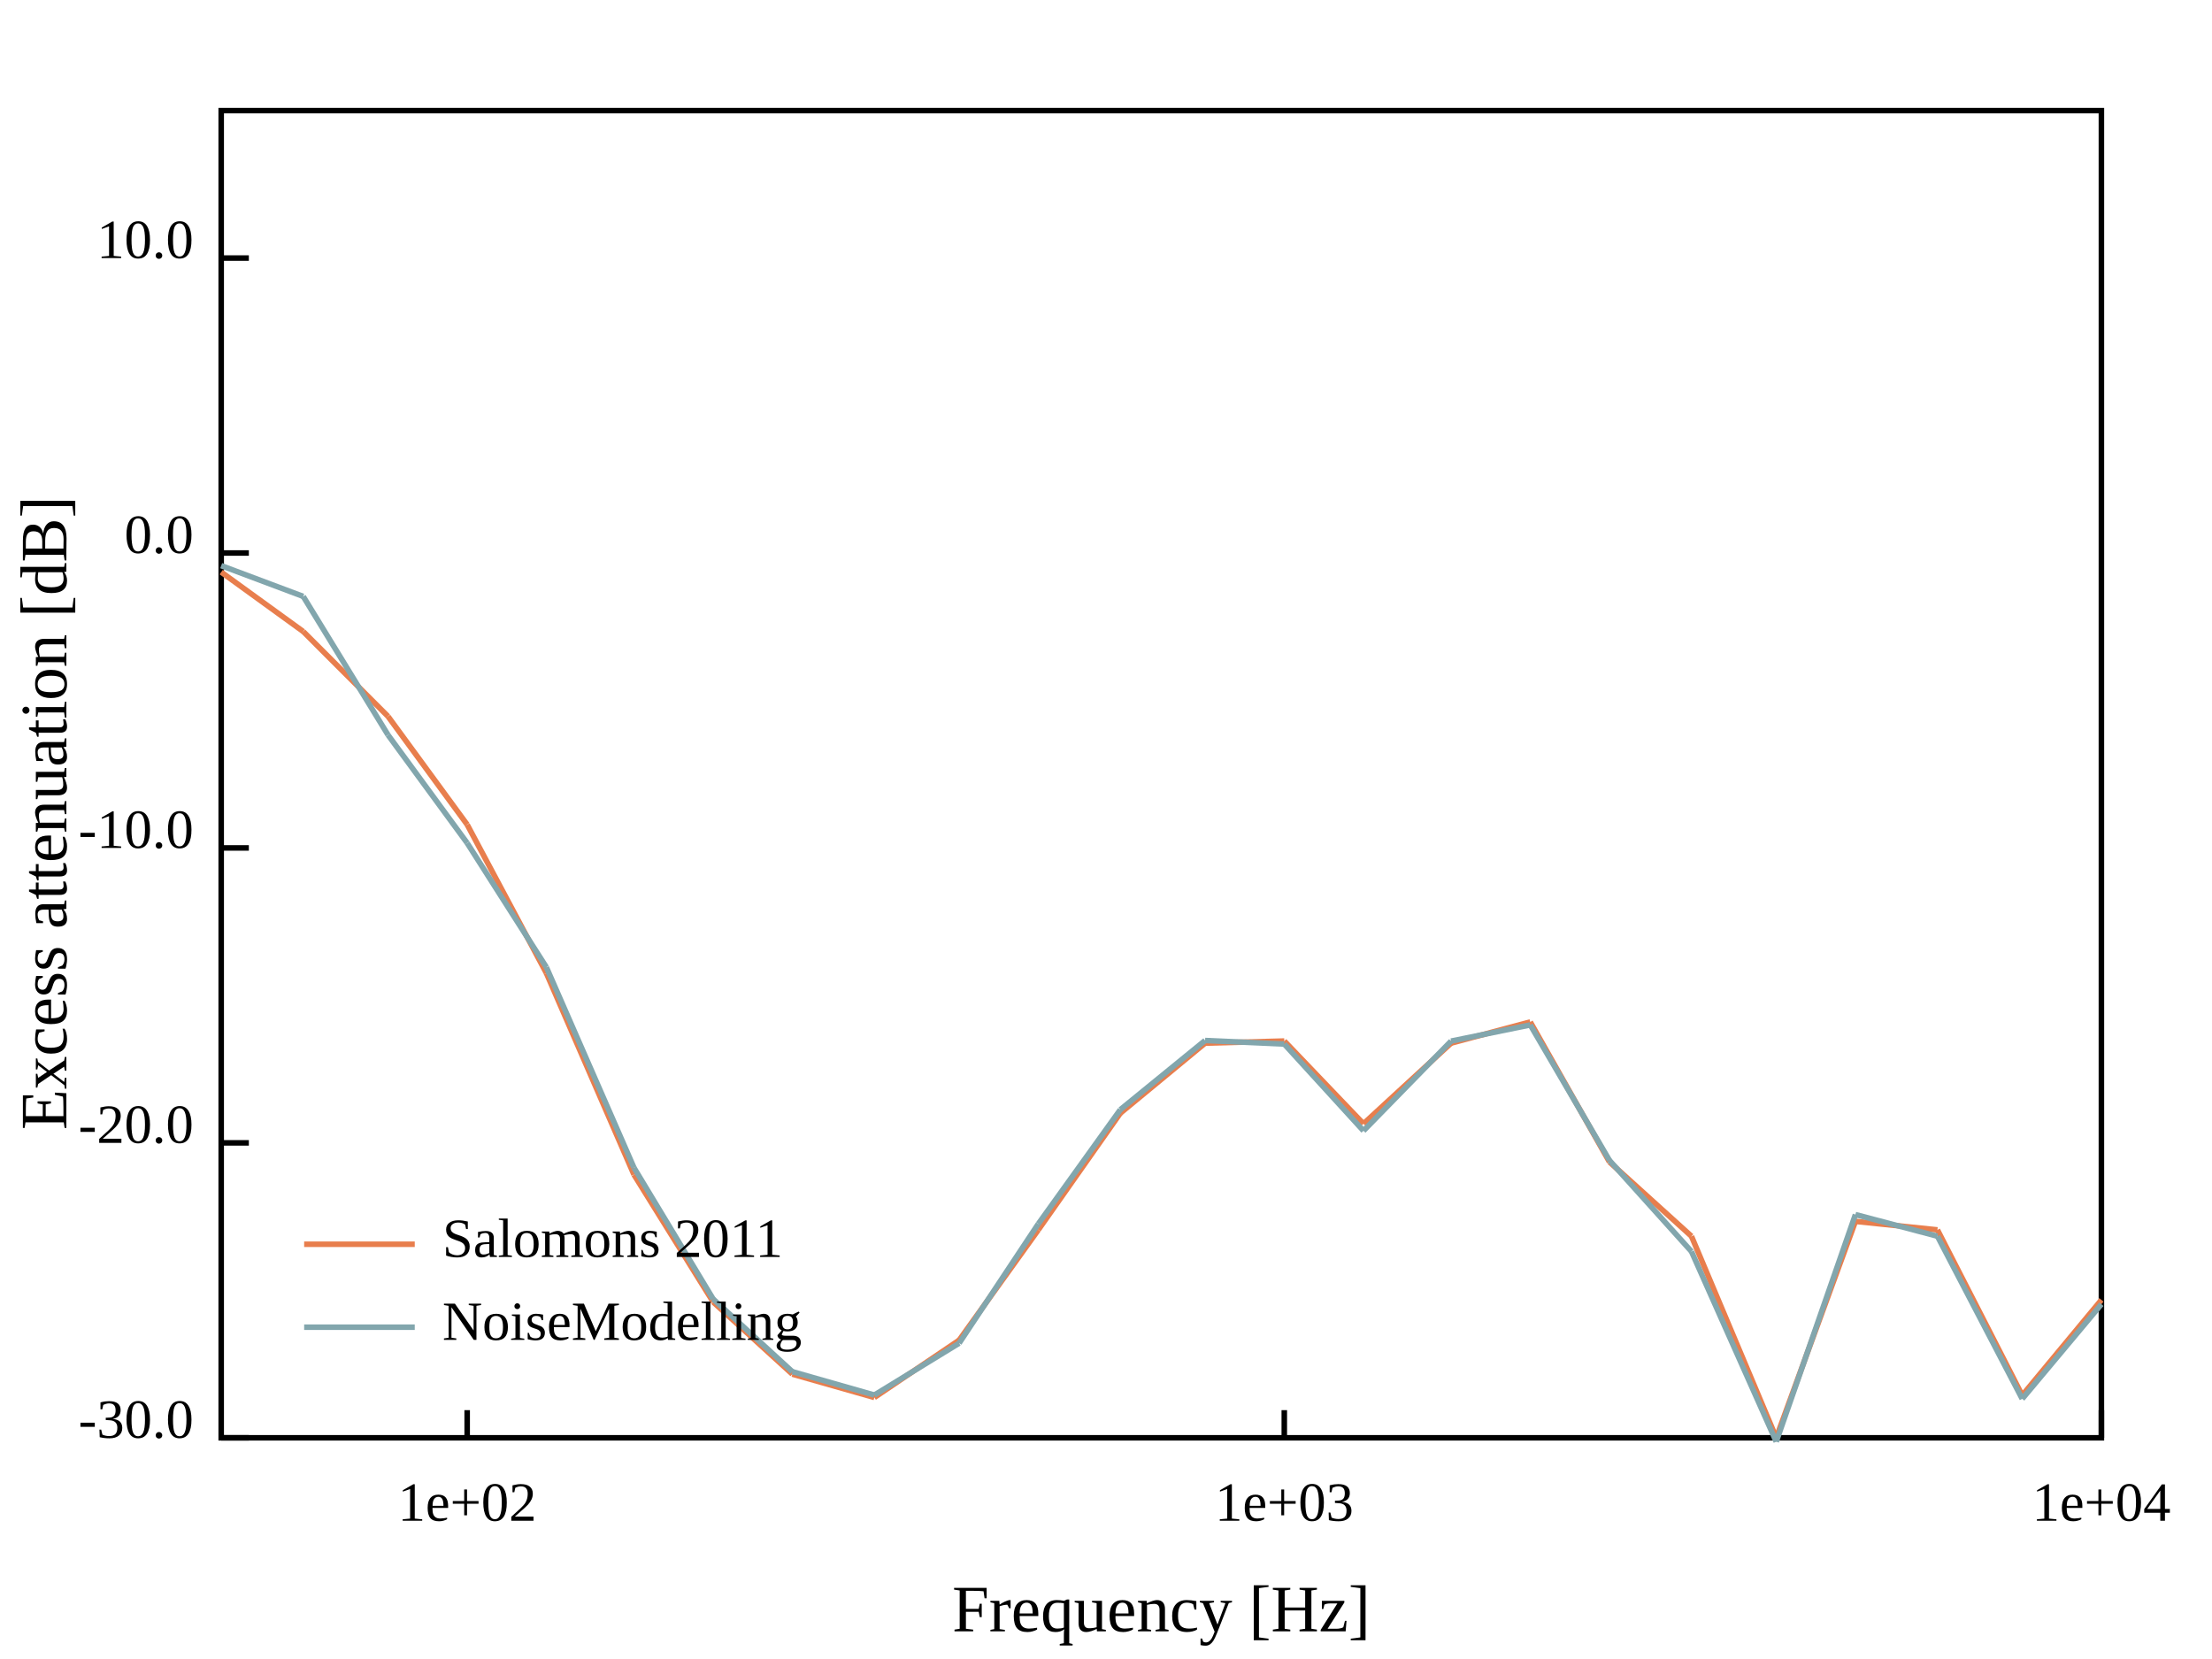
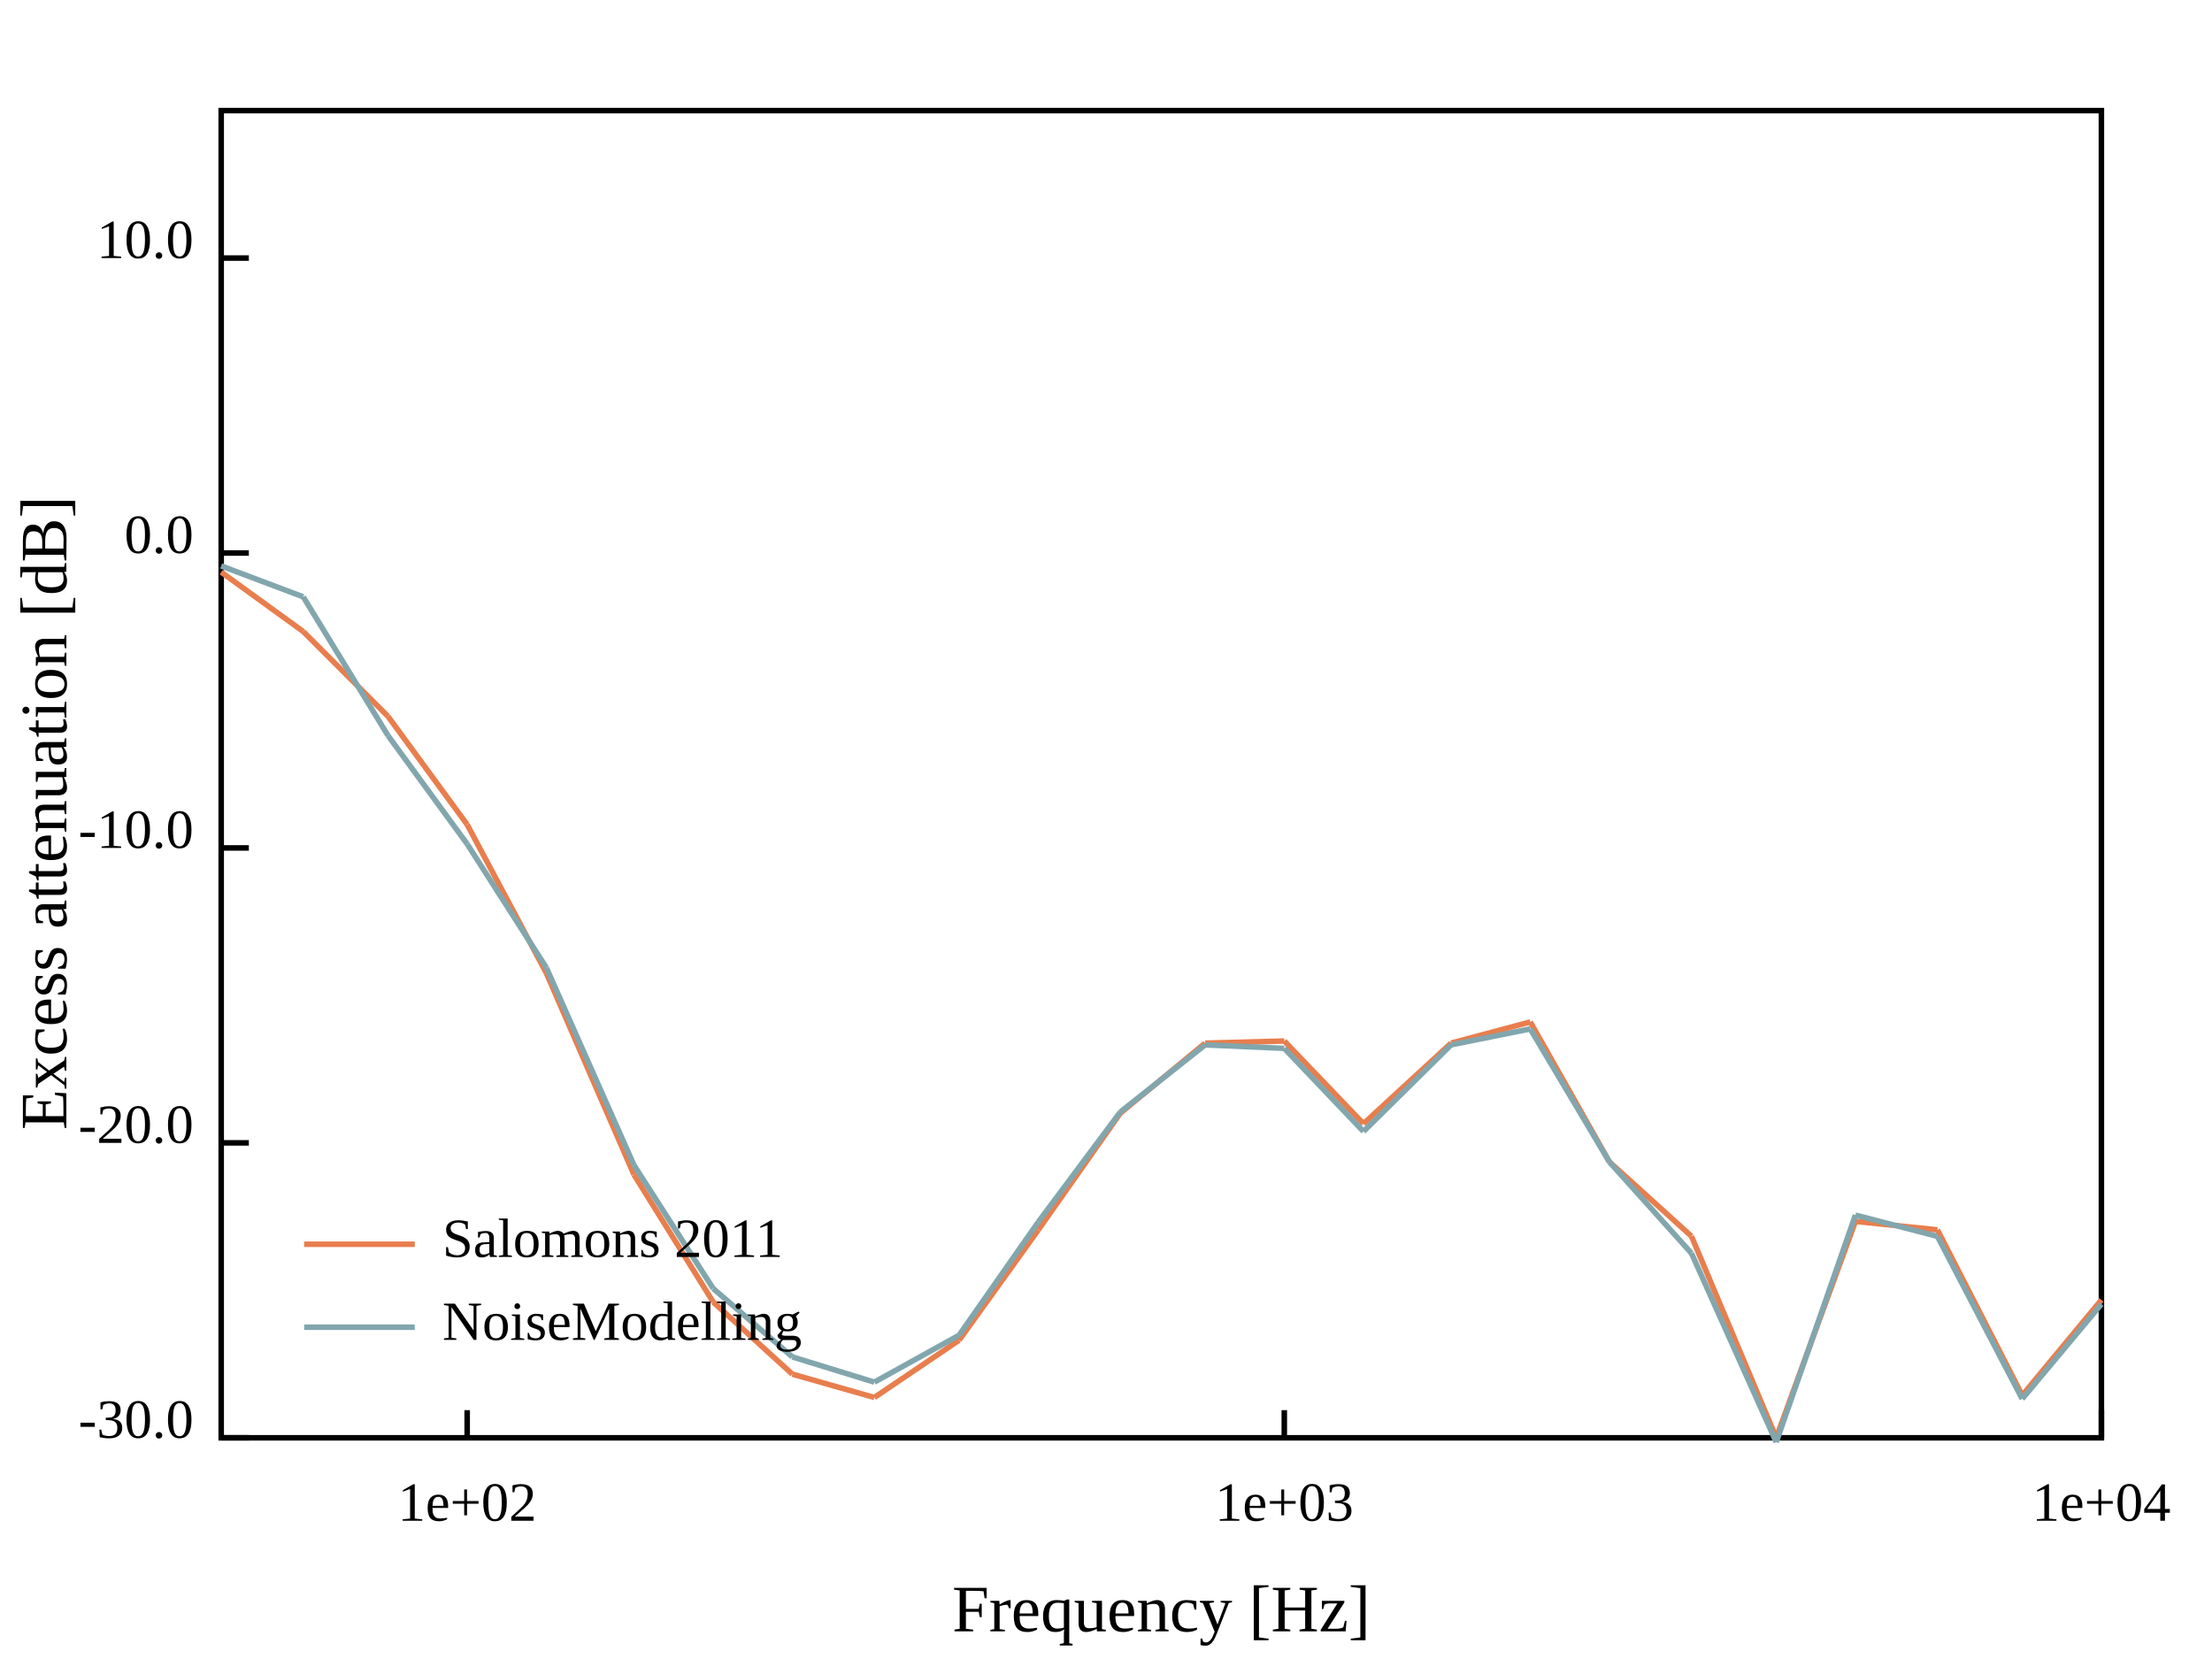
<svg xmlns="http://www.w3.org/2000/svg" height="300" width="400">
  <rect width="400" height="300" x="0" y="0" style="fill:white; stroke:none" />
  <rect width="340" height="240" x="40" y="20" style="fill:none; stroke-width:1;stroke:black" />
  <line x1="40" y1="260" x2="45" y2="260" style="fill:none; stroke-width:1; stroke:black" />
  <text x="35" y="260" text-anchor="end" style="stroke:none; fill:black; font-size:smaller">-30.0</text>
  <line x1="40" y1="206.667" x2="45" y2="206.667" style="fill:none; stroke-width:1; stroke:black" />
  <text x="35" y="206.667" text-anchor="end" style="stroke:none; fill:black; font-size:smaller">-20.0</text>
  <line x1="40" y1="153.333" x2="45" y2="153.333" style="fill:none; stroke-width:1; stroke:black" />
  <text x="35" y="153.333" text-anchor="end" style="stroke:none; fill:black; font-size:smaller">-10.0</text>
  <line x1="40" y1="100" x2="45" y2="100" style="fill:none; stroke-width:1; stroke:black" />
  <text x="35" y="100" text-anchor="end" style="stroke:none; fill:black; font-size:smaller">0.0</text>
  <line x1="40" y1="46.667" x2="45" y2="46.667" style="fill:none; stroke-width:1; stroke:black" />
  <text x="35" y="46.667" text-anchor="end" style="stroke:none; fill:black; font-size:smaller">10.0</text>
  <line x1="84.48" y1="260" x2="84.48" y2="255" style="fill:none; stroke-width:1; stroke:black" />
  <text x="84.48" y="275" text-anchor="middle" style="stroke:none; fill:black; font-size:smaller">1e+02</text>
  <line x1="232.24" y1="260" x2="232.24" y2="255" style="fill:none; stroke-width:1; stroke:black" />
  <text x="232.24" y="275" text-anchor="middle" style="stroke:none; fill:black; font-size:smaller">1e+03</text>
  <line x1="380" y1="260" x2="380" y2="255" style="fill:none; stroke-width:1; stroke:black" />
  <text x="380" y="275" text-anchor="middle" style="stroke:none; fill:black; font-size:smaller">1e+04</text>
  <line x1="40" y1="103.453" x2="54.831" y2="114.197" style="fill:none; stroke-width:1; stroke:rgb(232,126,77)" />
  <line x1="54.831" y1="114.197" x2="70.161" y2="129.544" style="fill:none; stroke-width:1; stroke:rgb(232,126,77)" />
  <line x1="70.161" y1="129.544" x2="84.48" y2="149.113" style="fill:none; stroke-width:1; stroke:rgb(232,126,77)" />
  <line x1="84.48" y1="149.113" x2="98.8" y2="175.971" style="fill:none; stroke-width:1; stroke:rgb(232,126,77)" />
  <line x1="98.8" y1="175.971" x2="114.641" y2="212.422" style="fill:none; stroke-width:1; stroke:rgb(232,126,77)" />
  <line x1="114.641" y1="212.422" x2="128.96" y2="235.444" style="fill:none; stroke-width:1; stroke:rgb(232,126,77)" />
  <line x1="128.96" y1="235.444" x2="143.28" y2="248.489" style="fill:none; stroke-width:1; stroke:rgb(232,126,77)" />
  <line x1="143.28" y1="248.489" x2="158.11" y2="252.71" style="fill:none; stroke-width:1; stroke:rgb(232,126,77)" />
  <line x1="158.11" y1="252.71" x2="173.441" y2="242.35" style="fill:none; stroke-width:1; stroke:rgb(232,126,77)" />
  <line x1="173.441" y1="242.35" x2="187.76" y2="222.398" style="fill:none; stroke-width:1; stroke:rgb(232,126,77)" />
  <line x1="187.76" y1="222.398" x2="202.591" y2="201.295" style="fill:none; stroke-width:1; stroke:rgb(232,126,77)" />
  <line x1="202.591" y1="201.295" x2="217.921" y2="188.633" style="fill:none; stroke-width:1; stroke:rgb(232,126,77)" />
  <line x1="217.921" y1="188.633" x2="232.24" y2="188.249" style="fill:none; stroke-width:1; stroke:rgb(232,126,77)" />
  <line x1="232.24" y1="188.249" x2="246.559" y2="203.213" style="fill:none; stroke-width:1; stroke:rgb(232,126,77)" />
  <line x1="246.559" y1="203.213" x2="262.401" y2="188.633" style="fill:none; stroke-width:1; stroke:rgb(232,126,77)" />
  <line x1="262.401" y1="188.633" x2="276.72" y2="184.796" style="fill:none; stroke-width:1; stroke:rgb(232,126,77)" />
  <line x1="276.72" y1="184.796" x2="291.04" y2="210.12" style="fill:none; stroke-width:1; stroke:rgb(232,126,77)" />
  <line x1="291.04" y1="210.12" x2="305.87" y2="223.549" style="fill:none; stroke-width:1; stroke:rgb(232,126,77)" />
  <line x1="305.87" y1="223.549" x2="321.2" y2="260" style="fill:none; stroke-width:1; stroke:rgb(232,126,77)" />
  <line x1="321.2" y1="260" x2="335.52" y2="220.863" style="fill:none; stroke-width:1; stroke:rgb(232,126,77)" />
  <line x1="335.52" y1="220.863" x2="350.351" y2="222.398" style="fill:none; stroke-width:1; stroke:rgb(232,126,77)" />
  <line x1="350.351" y1="222.398" x2="365.681" y2="252.326" style="fill:none; stroke-width:1; stroke:rgb(232,126,77)" />
  <line x1="365.681" y1="252.326" x2="380" y2="235.06" style="fill:none; stroke-width:1; stroke:rgb(232,126,77)" />
-   <line x1="40" y1="102.286" x2="54.831" y2="107.85" style="fill:none; stroke-width:1; stroke:rgb(130,166,173)" />
-   <line x1="54.831" y1="107.85" x2="70.161" y2="132.895" style="fill:none; stroke-width:1; stroke:rgb(130,166,173)" />
-   <line x1="70.161" y1="132.895" x2="84.48" y2="152.447" style="fill:none; stroke-width:1; stroke:rgb(130,166,173)" />
-   <line x1="84.48" y1="152.447" x2="98.8" y2="174.901" style="fill:none; stroke-width:1; stroke:rgb(130,166,173)" />
-   <line x1="98.8" y1="174.901" x2="114.641" y2="211.163" style="fill:none; stroke-width:1; stroke:rgb(130,166,173)" />
-   <line x1="114.641" y1="211.163" x2="128.96" y2="234.904" style="fill:none; stroke-width:1; stroke:rgb(130,166,173)" />
-   <line x1="128.96" y1="234.904" x2="143.28" y2="248.041" style="fill:none; stroke-width:1; stroke:rgb(130,166,173)" />
-   <line x1="143.28" y1="248.041" x2="158.11" y2="252.27" style="fill:none; stroke-width:1; stroke:rgb(130,166,173)" />
-   <line x1="158.11" y1="252.27" x2="173.441" y2="242.893" style="fill:none; stroke-width:1; stroke:rgb(130,166,173)" />
-   <line x1="173.441" y1="242.893" x2="187.76" y2="221.311" style="fill:none; stroke-width:1; stroke:rgb(130,166,173)" />
-   <line x1="187.76" y1="221.311" x2="202.591" y2="200.658" style="fill:none; stroke-width:1; stroke:rgb(130,166,173)" />
-   <line x1="202.591" y1="200.658" x2="217.921" y2="188.155" style="fill:none; stroke-width:1; stroke:rgb(130,166,173)" />
-   <line x1="217.921" y1="188.155" x2="232.24" y2="188.799" style="fill:none; stroke-width:1; stroke:rgb(130,166,173)" />
-   <line x1="232.24" y1="188.799" x2="246.559" y2="204.485" style="fill:none; stroke-width:1; stroke:rgb(130,166,173)" />
-   <line x1="246.559" y1="204.485" x2="262.401" y2="188.263" style="fill:none; stroke-width:1; stroke:rgb(130,166,173)" />
-   <line x1="262.401" y1="188.263" x2="276.72" y2="185.338" style="fill:none; stroke-width:1; stroke:rgb(130,166,173)" />
-   <line x1="276.72" y1="185.338" x2="291.04" y2="209.833" style="fill:none; stroke-width:1; stroke:rgb(130,166,173)" />
-   <line x1="291.04" y1="209.833" x2="305.87" y2="226.308" style="fill:none; stroke-width:1; stroke:rgb(130,166,173)" />
-   <line x1="305.87" y1="226.308" x2="321.2" y2="260.706" style="fill:none; stroke-width:1; stroke:rgb(130,166,173)" />
-   <line x1="321.2" y1="260.706" x2="335.52" y2="219.634" style="fill:none; stroke-width:1; stroke:rgb(130,166,173)" />
-   <line x1="335.52" y1="219.634" x2="350.351" y2="223.547" style="fill:none; stroke-width:1; stroke:rgb(130,166,173)" />
-   <line x1="350.351" y1="223.547" x2="365.681" y2="252.959" style="fill:none; stroke-width:1; stroke:rgb(130,166,173)" />
-   <line x1="365.681" y1="252.959" x2="380" y2="235.841" style="fill:none; stroke-width:1; stroke:rgb(130,166,173)" />
+   <line x1="40" y1="102.338" x2="54.831" y2="107.927" style="fill:none; stroke-width:1; stroke:rgb(130,166,173)" />
+   <line x1="54.831" y1="107.927" x2="70.161" y2="133.013" style="fill:none; stroke-width:1; stroke:rgb(130,166,173)" />
+   <line x1="70.161" y1="133.013" x2="84.48" y2="152.621" style="fill:none; stroke-width:1; stroke:rgb(130,166,173)" />
+   <line x1="84.48" y1="152.621" x2="98.8" y2="174.991" style="fill:none; stroke-width:1; stroke:rgb(130,166,173)" />
+   <line x1="98.8" y1="174.991" x2="114.641" y2="210.704" style="fill:none; stroke-width:1; stroke:rgb(130,166,173)" />
+   <line x1="114.641" y1="210.704" x2="128.96" y2="232.998" style="fill:none; stroke-width:1; stroke:rgb(130,166,173)" />
+   <line x1="128.96" y1="232.998" x2="143.28" y2="245.371" style="fill:none; stroke-width:1; stroke:rgb(130,166,173)" />
+   <line x1="143.28" y1="245.371" x2="158.11" y2="249.935" style="fill:none; stroke-width:1; stroke:rgb(130,166,173)" />
+   <line x1="158.11" y1="249.935" x2="173.441" y2="241.445" style="fill:none; stroke-width:1; stroke:rgb(130,166,173)" />
+   <line x1="173.441" y1="241.445" x2="187.76" y2="220.972" style="fill:none; stroke-width:1; stroke:rgb(130,166,173)" />
+   <line x1="187.76" y1="220.972" x2="202.591" y2="201.083" style="fill:none; stroke-width:1; stroke:rgb(130,166,173)" />
+   <line x1="202.591" y1="201.083" x2="217.921" y2="188.948" style="fill:none; stroke-width:1; stroke:rgb(130,166,173)" />
+   <line x1="217.921" y1="188.948" x2="232.24" y2="189.577" style="fill:none; stroke-width:1; stroke:rgb(130,166,173)" />
+   <line x1="232.24" y1="189.577" x2="246.559" y2="204.605" style="fill:none; stroke-width:1; stroke:rgb(130,166,173)" />
+   <line x1="246.559" y1="204.605" x2="262.401" y2="188.938" style="fill:none; stroke-width:1; stroke:rgb(130,166,173)" />
+   <line x1="262.401" y1="188.938" x2="276.72" y2="186.058" style="fill:none; stroke-width:1; stroke:rgb(130,166,173)" />
+   <line x1="276.72" y1="186.058" x2="291.04" y2="210.127" style="fill:none; stroke-width:1; stroke:rgb(130,166,173)" />
+   <line x1="291.04" y1="210.127" x2="305.87" y2="226.632" style="fill:none; stroke-width:1; stroke:rgb(130,166,173)" />
+   <line x1="305.87" y1="226.632" x2="321.2" y2="260.791" style="fill:none; stroke-width:1; stroke:rgb(130,166,173)" />
+   <line x1="321.2" y1="260.791" x2="335.52" y2="219.728" style="fill:none; stroke-width:1; stroke:rgb(130,166,173)" />
+   <line x1="335.52" y1="219.728" x2="350.351" y2="223.575" style="fill:none; stroke-width:1; stroke:rgb(130,166,173)" />
+   <line x1="350.351" y1="223.575" x2="365.681" y2="252.963" style="fill:none; stroke-width:1; stroke:rgb(130,166,173)" />
+   <line x1="365.681" y1="252.963" x2="380" y2="235.823" style="fill:none; stroke-width:1; stroke:rgb(130,166,173)" />
  <text x="210" y="295" text-anchor="middle" style="stroke:none; fill:black">Frequency [Hz]</text>
  <text x="5" y="140" transform="rotate(-90, 12, 140)" text-anchor="middle" style="stroke:none; fill:black">Excess attenuation [dB]</text>
  <line x1="55" y1="225" x2="75" y2="225" style="fill:none; stroke-width:1; stroke:rgb(232,126,77)" />
  <text x="80" y="225" dominant-baseline="middle" style="stroke:none; fill:black; font-size:smaller">Salomons 2011</text>
  <line x1="55" y1="240" x2="75" y2="240" style="fill:none; stroke-width:1; stroke:rgb(130,166,173)" />
  <text x="80" y="240" dominant-baseline="middle" style="stroke:none; fill:black; font-size:smaller">NoiseModelling</text>
</svg>
